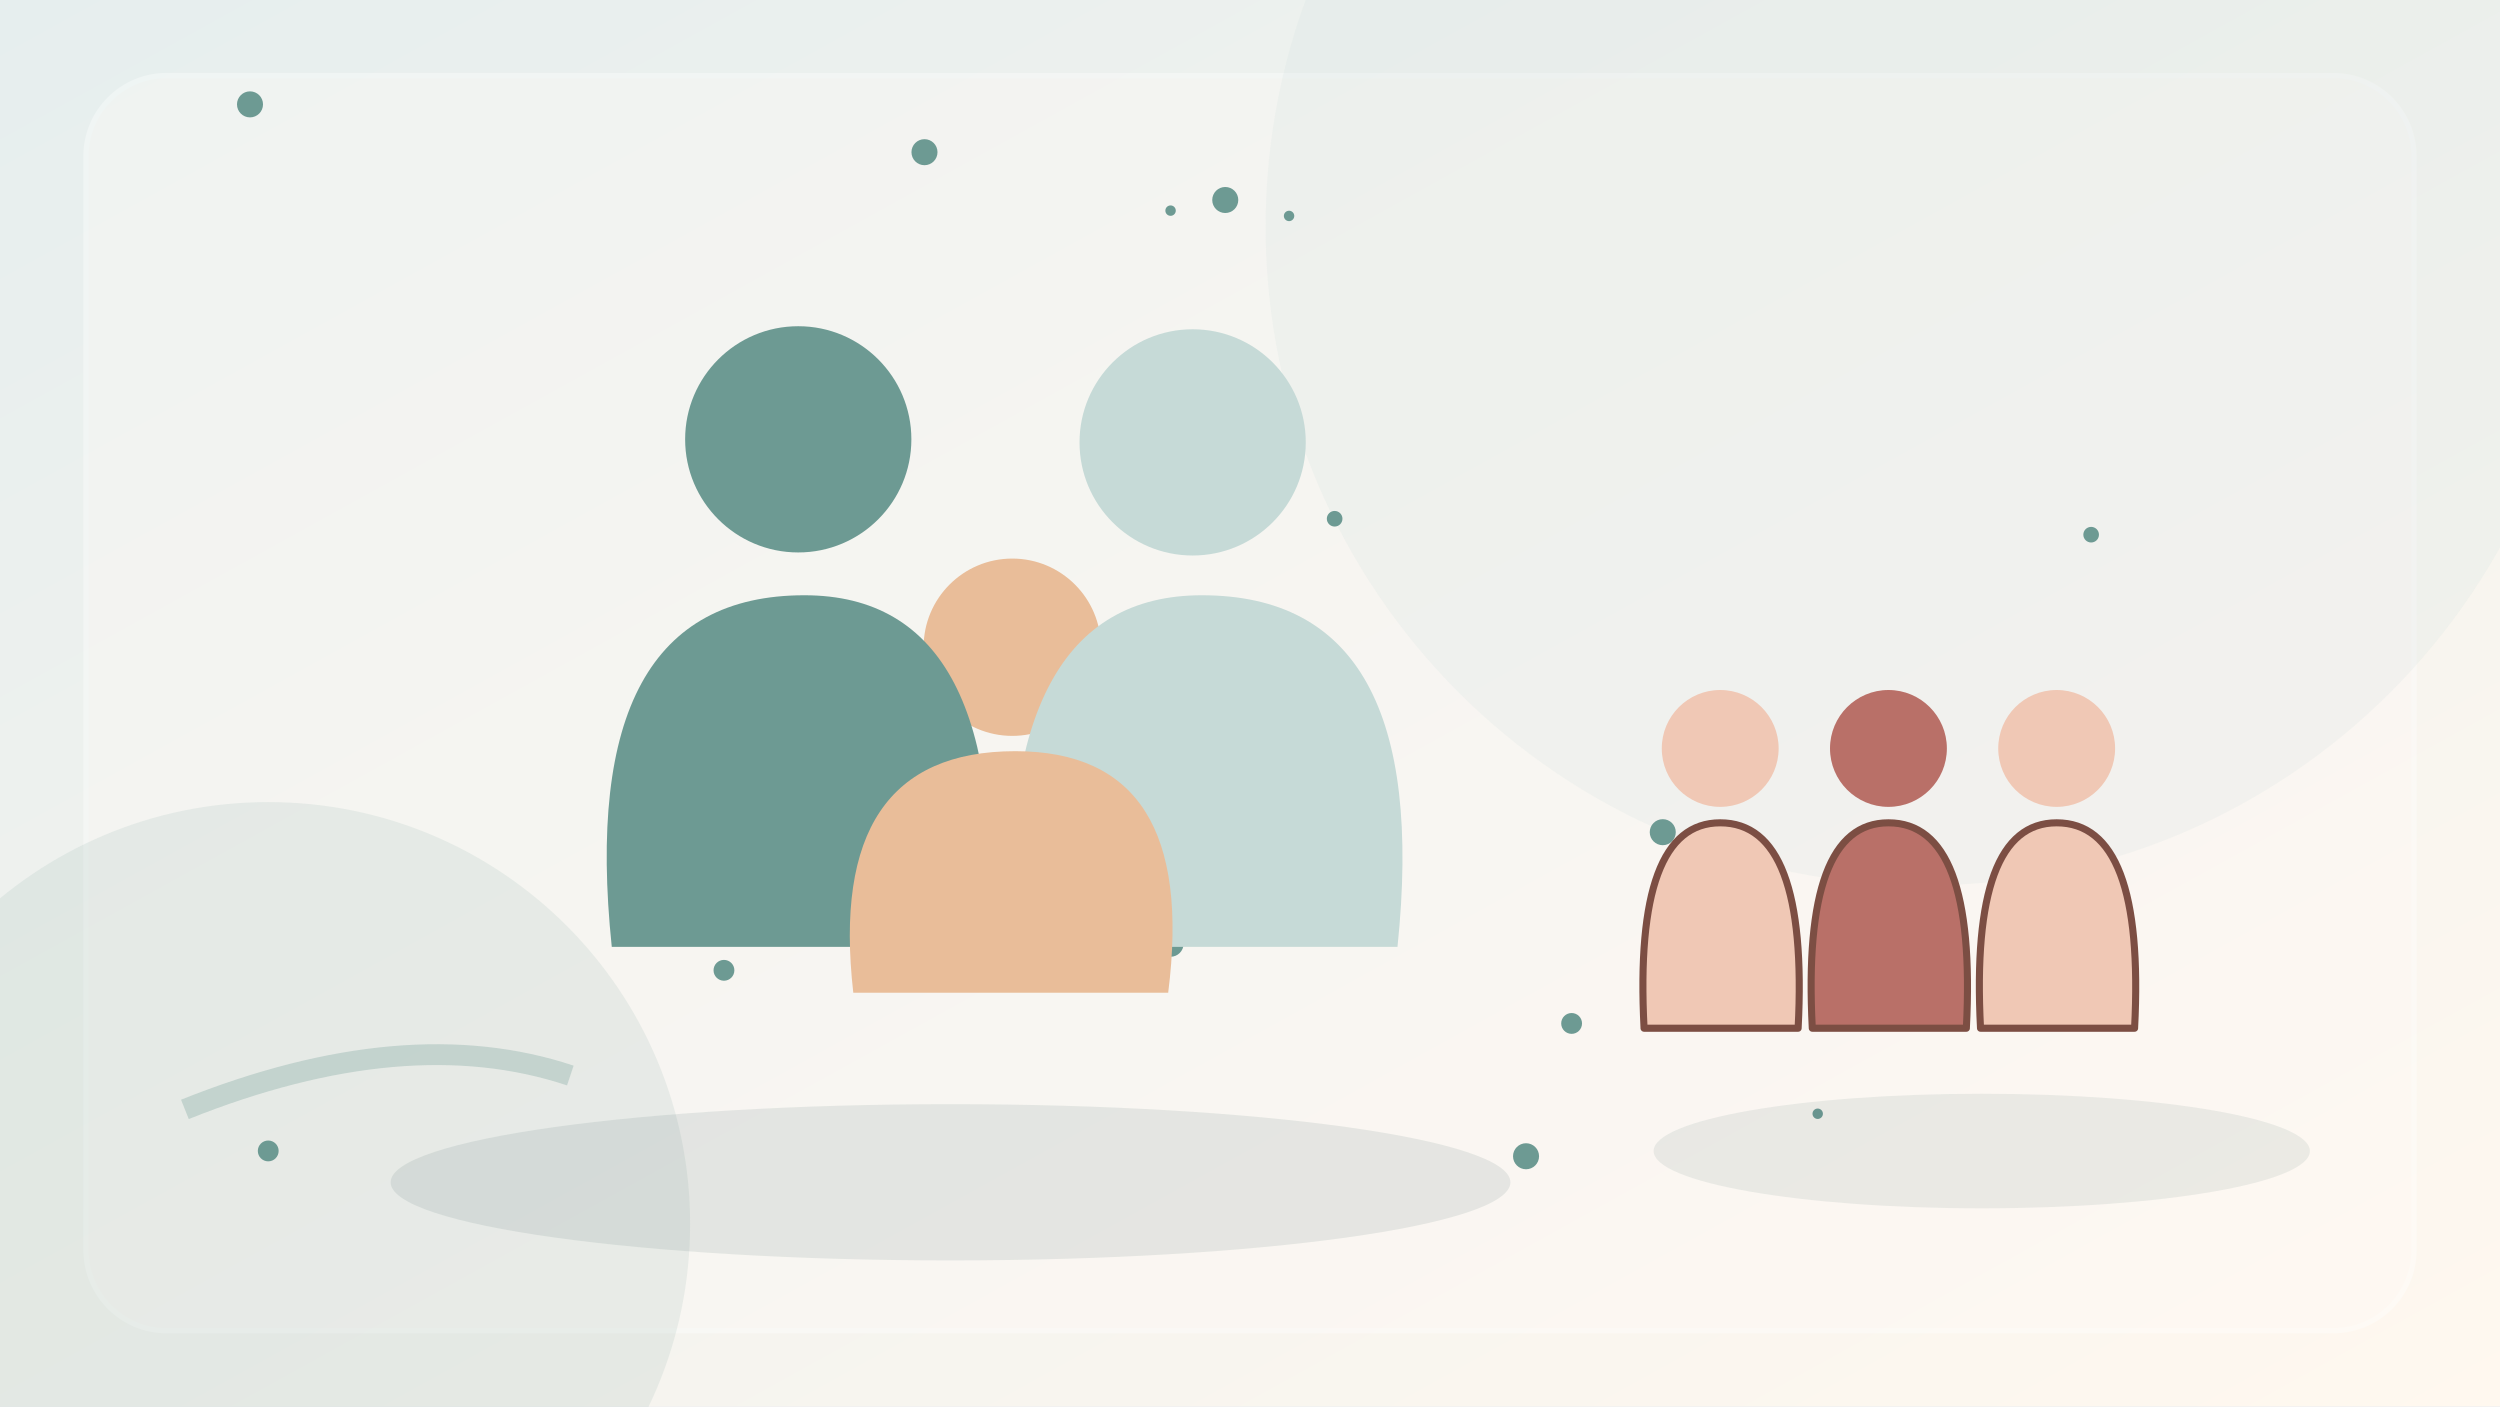
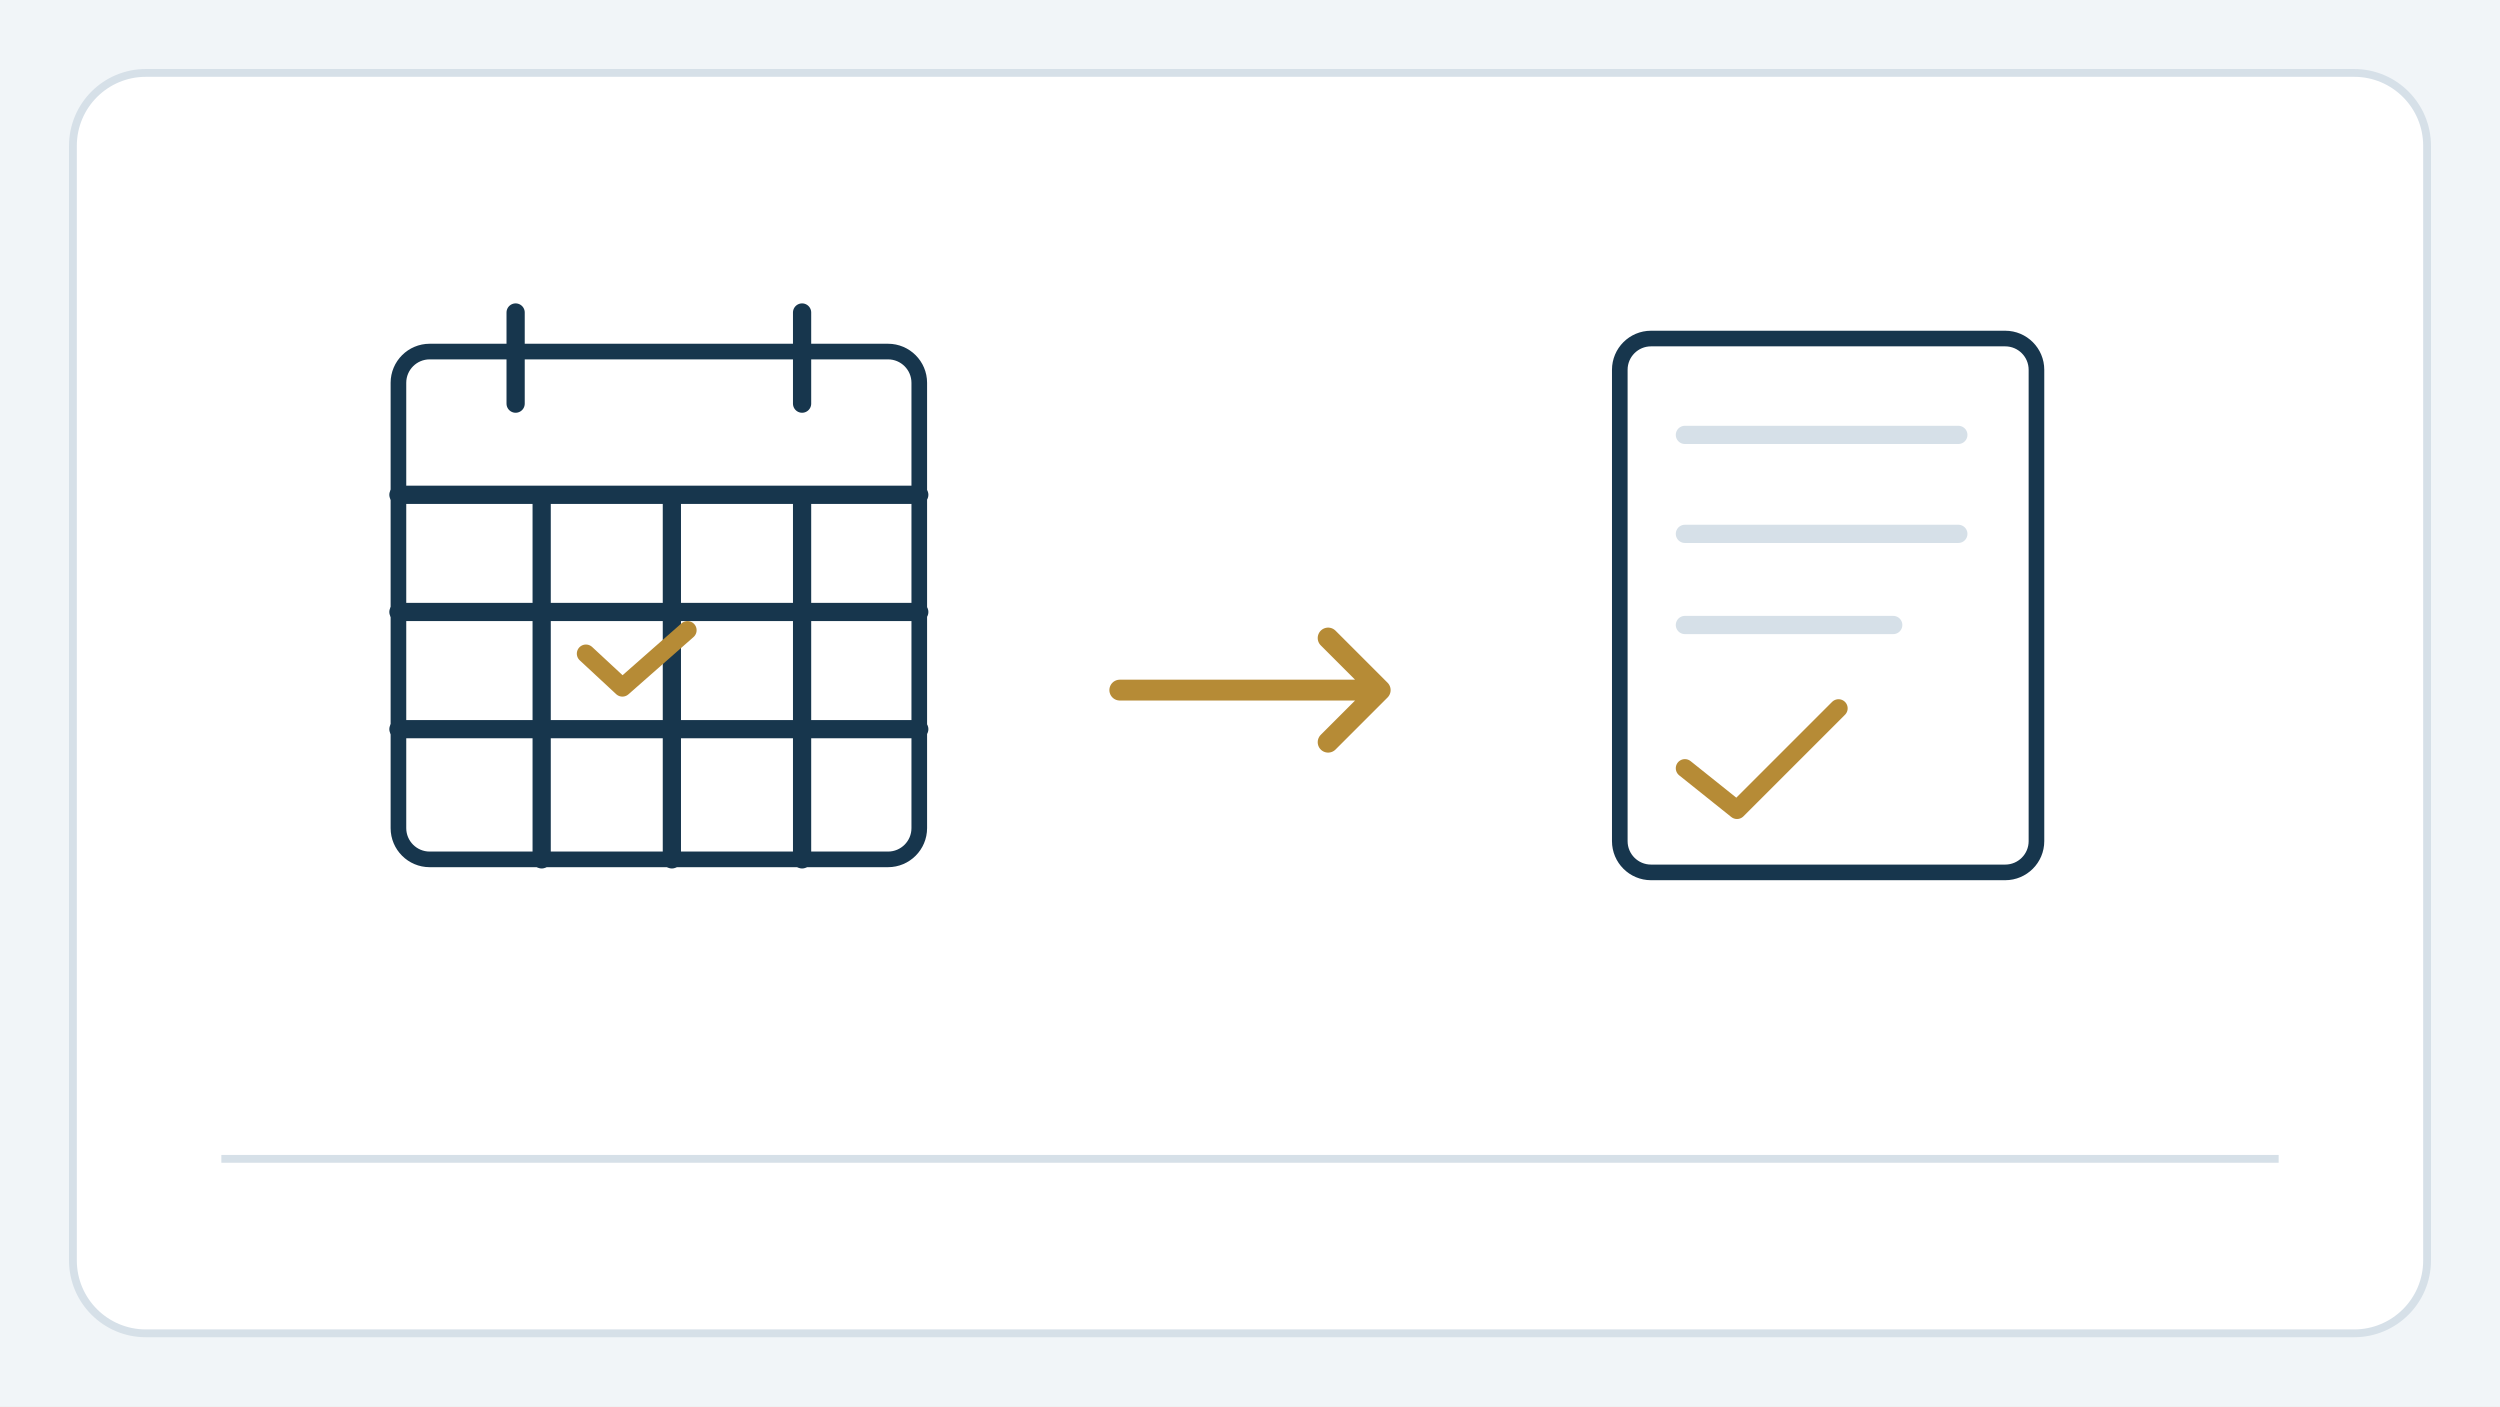
- <svg xmlns="http://www.w3.org/2000/svg" width="960" height="540" viewBox="0 0 960 540" role="img" aria-label="Autorska ilustracja: Święta, szkoła i wydarzenia">
-   <defs>
-     <linearGradient id="background" x1="0" y1="0" x2="1" y2="1">
-       <stop offset="0" stop-color="#e6eeee" />
-       <stop offset="1" stop-color="#fff8ef" />
-     </linearGradient>
-   </defs>
-   <rect width="960" height="540" fill="url(#background)" />
-   <rect x="33" y="29" width="894" height="482" rx="31" fill="#fffaf7" opacity=".35" stroke="#fff" stroke-width="2" />
-   <circle cx="739" cy="87" r="253" fill="#c6dad7" opacity=".16" />
-   <circle cx="103" cy="470" r="162" fill="#6d9a93" opacity=".12" />
-   <circle cx="638.5" cy="319.56" r="5" fill="#6d9a93" stroke="none" stroke-width="4" />
-   <circle cx="407.5" cy="305.28" r="4" fill="#6d9a93" stroke="none" stroke-width="4" />
-   <circle cx="603.5" cy="393" r="4" fill="#6d9a93" stroke="none" stroke-width="4" />
-   <circle cx="96" cy="40.08" r="5" fill="#6d9a93" stroke="none" stroke-width="4" />
-   <circle cx="470.5" cy="76.8" r="5" fill="#6d9a93" stroke="none" stroke-width="4" />
-   <circle cx="495" cy="82.92" r="2" fill="#6d9a93" stroke="none" stroke-width="4" />
-   <circle cx="698" cy="427.68" r="2" fill="#6d9a93" stroke="none" stroke-width="4" />
-   <circle cx="355" cy="58.44" r="5" fill="#6d9a93" stroke="none" stroke-width="4" />
-   <circle cx="449.5" cy="362.4" r="5" fill="#6d9a93" stroke="none" stroke-width="4" />
-   <circle cx="586" cy="444" r="5" fill="#6d9a93" stroke="none" stroke-width="4" />
-   <circle cx="449.5" cy="80.88" r="2" fill="#6d9a93" stroke="none" stroke-width="4" />
-   <circle cx="803" cy="205.32" r="3" fill="#6d9a93" stroke="none" stroke-width="4" />
-   <circle cx="103" cy="441.96" r="4" fill="#6d9a93" stroke="none" stroke-width="4" />
-   <circle cx="512.5" cy="199.2" r="3" fill="#6d9a93" stroke="none" stroke-width="4" />
-   <circle cx="278" cy="372.6" r="4" fill="#6d9a93" stroke="none" stroke-width="4" />
-   <ellipse cx="365" cy="454" rx="215" ry="30" fill="#436965" opacity=".12" />
-   <ellipse cx="761" cy="442" rx="126" ry="22" fill="#436965" opacity=".10" />
-   <g transform="translate(195 56) scale(1.174)">
-     <circle cx="95" cy="96" r="37" fill="#6d9a93" stroke="none" stroke-width="4" />
-     <circle cx="224" cy="97" r="37" fill="#c6dad7" stroke="none" stroke-width="4" />
-     <circle cx="165" cy="164" r="29" fill="#e9bd99" stroke="none" stroke-width="4" />
-     <path d="M34 262q-12-115 63-115q68 0 60 115" fill="#6d9a93" stroke="none" stroke-width="5" stroke-linejoin="round" stroke-linecap="round" />
-     <path d="M165 262q-6-115 62-115q76 0 64 115" fill="#c6dad7" stroke="none" stroke-width="5" stroke-linejoin="round" stroke-linecap="round" />
-     <path d="M113 277q-9-79 53-79q60 0 50 79" fill="#e9bd99" stroke="none" stroke-width="5" stroke-linejoin="round" stroke-linecap="round" />
+ <svg xmlns="http://www.w3.org/2000/svg" width="960" height="540" viewBox="0 0 960 540" role="img" aria-label="Święta, szkoła i wydarzenia — Schemat przedmiotów: kalendarz i dokument">
+   <rect width="960" height="540" fill="#f1f5f8" />
+   <rect x="28" y="28" width="904" height="484" rx="28" fill="#fff" stroke="#d6e0e8" stroke-width="3" />
+   <g transform="translate(93 85)">
+     <rect x="60" y="50" width="200" height="195" rx="12" fill="#fff" stroke="#17364d" stroke-width="6" />
+     <path d="M60 105H260 M115 105V245 M165 105V245 M215 105V245 M60 150H260 M60 195H260 M105 35V70 M215 35V70" fill="none" stroke="#17364d" stroke-width="7" stroke-linecap="round" stroke-linejoin="round" />
+     <path d="M132 166L146 179L171 157" fill="none" stroke="#b68b36" stroke-width="7" stroke-linecap="round" stroke-linejoin="round" />
  </g>
-   <g transform="translate(615 216) scale(0.680)">
-     <circle cx="67" cy="105" r="33" fill="#f0c8b5" stroke="none" stroke-width="4" />
-     <circle cx="162" cy="105" r="33" fill="#b97068" stroke="none" stroke-width="4" />
-     <circle cx="257" cy="105" r="33" fill="#f0c8b5" stroke="none" stroke-width="4" />
-     <path d="M24 263q-6-116 43-116q50 0 44 116Z" fill="#f0c8b5" stroke="#7c4e43" stroke-width="4" stroke-linejoin="round" stroke-linecap="round" />
-     <path d="M119 263q-6-116 43-116q50 0 44 116Z" fill="#b97068" stroke="#7c4e43" stroke-width="4" stroke-linejoin="round" stroke-linecap="round" />
-     <path d="M214 263q-6-116 43-116q50 0 44 116Z" fill="#f0c8b5" stroke="#7c4e43" stroke-width="4" stroke-linejoin="round" stroke-linecap="round" />
+   <g transform="translate(542 85)">
+     <rect x="80" y="45" width="160" height="205" rx="12" fill="#fff" stroke="#17364d" stroke-width="6" />
+     <path d="M105 82H210 M105 120H210 M105 155H185" fill="none" stroke="#d6e0e8" stroke-width="7" stroke-linecap="round" stroke-linejoin="round" />
+     <path d="M105 210L125 226L164 187" fill="none" stroke="#b68b36" stroke-width="7" stroke-linecap="round" stroke-linejoin="round" />
  </g>
-   <path d="M71 426q85-34 148-13" fill="none" stroke="#6d9a93" opacity=".29" stroke-width="8" />
+   <path d="M430 265H530 M510 245L530 265L510 285" fill="none" stroke="#b68b36" stroke-width="8" stroke-linecap="round" stroke-linejoin="round" />
+   <path d="M85 445H875" fill="none" stroke="#d6e0e8" stroke-width="3" />
</svg>
